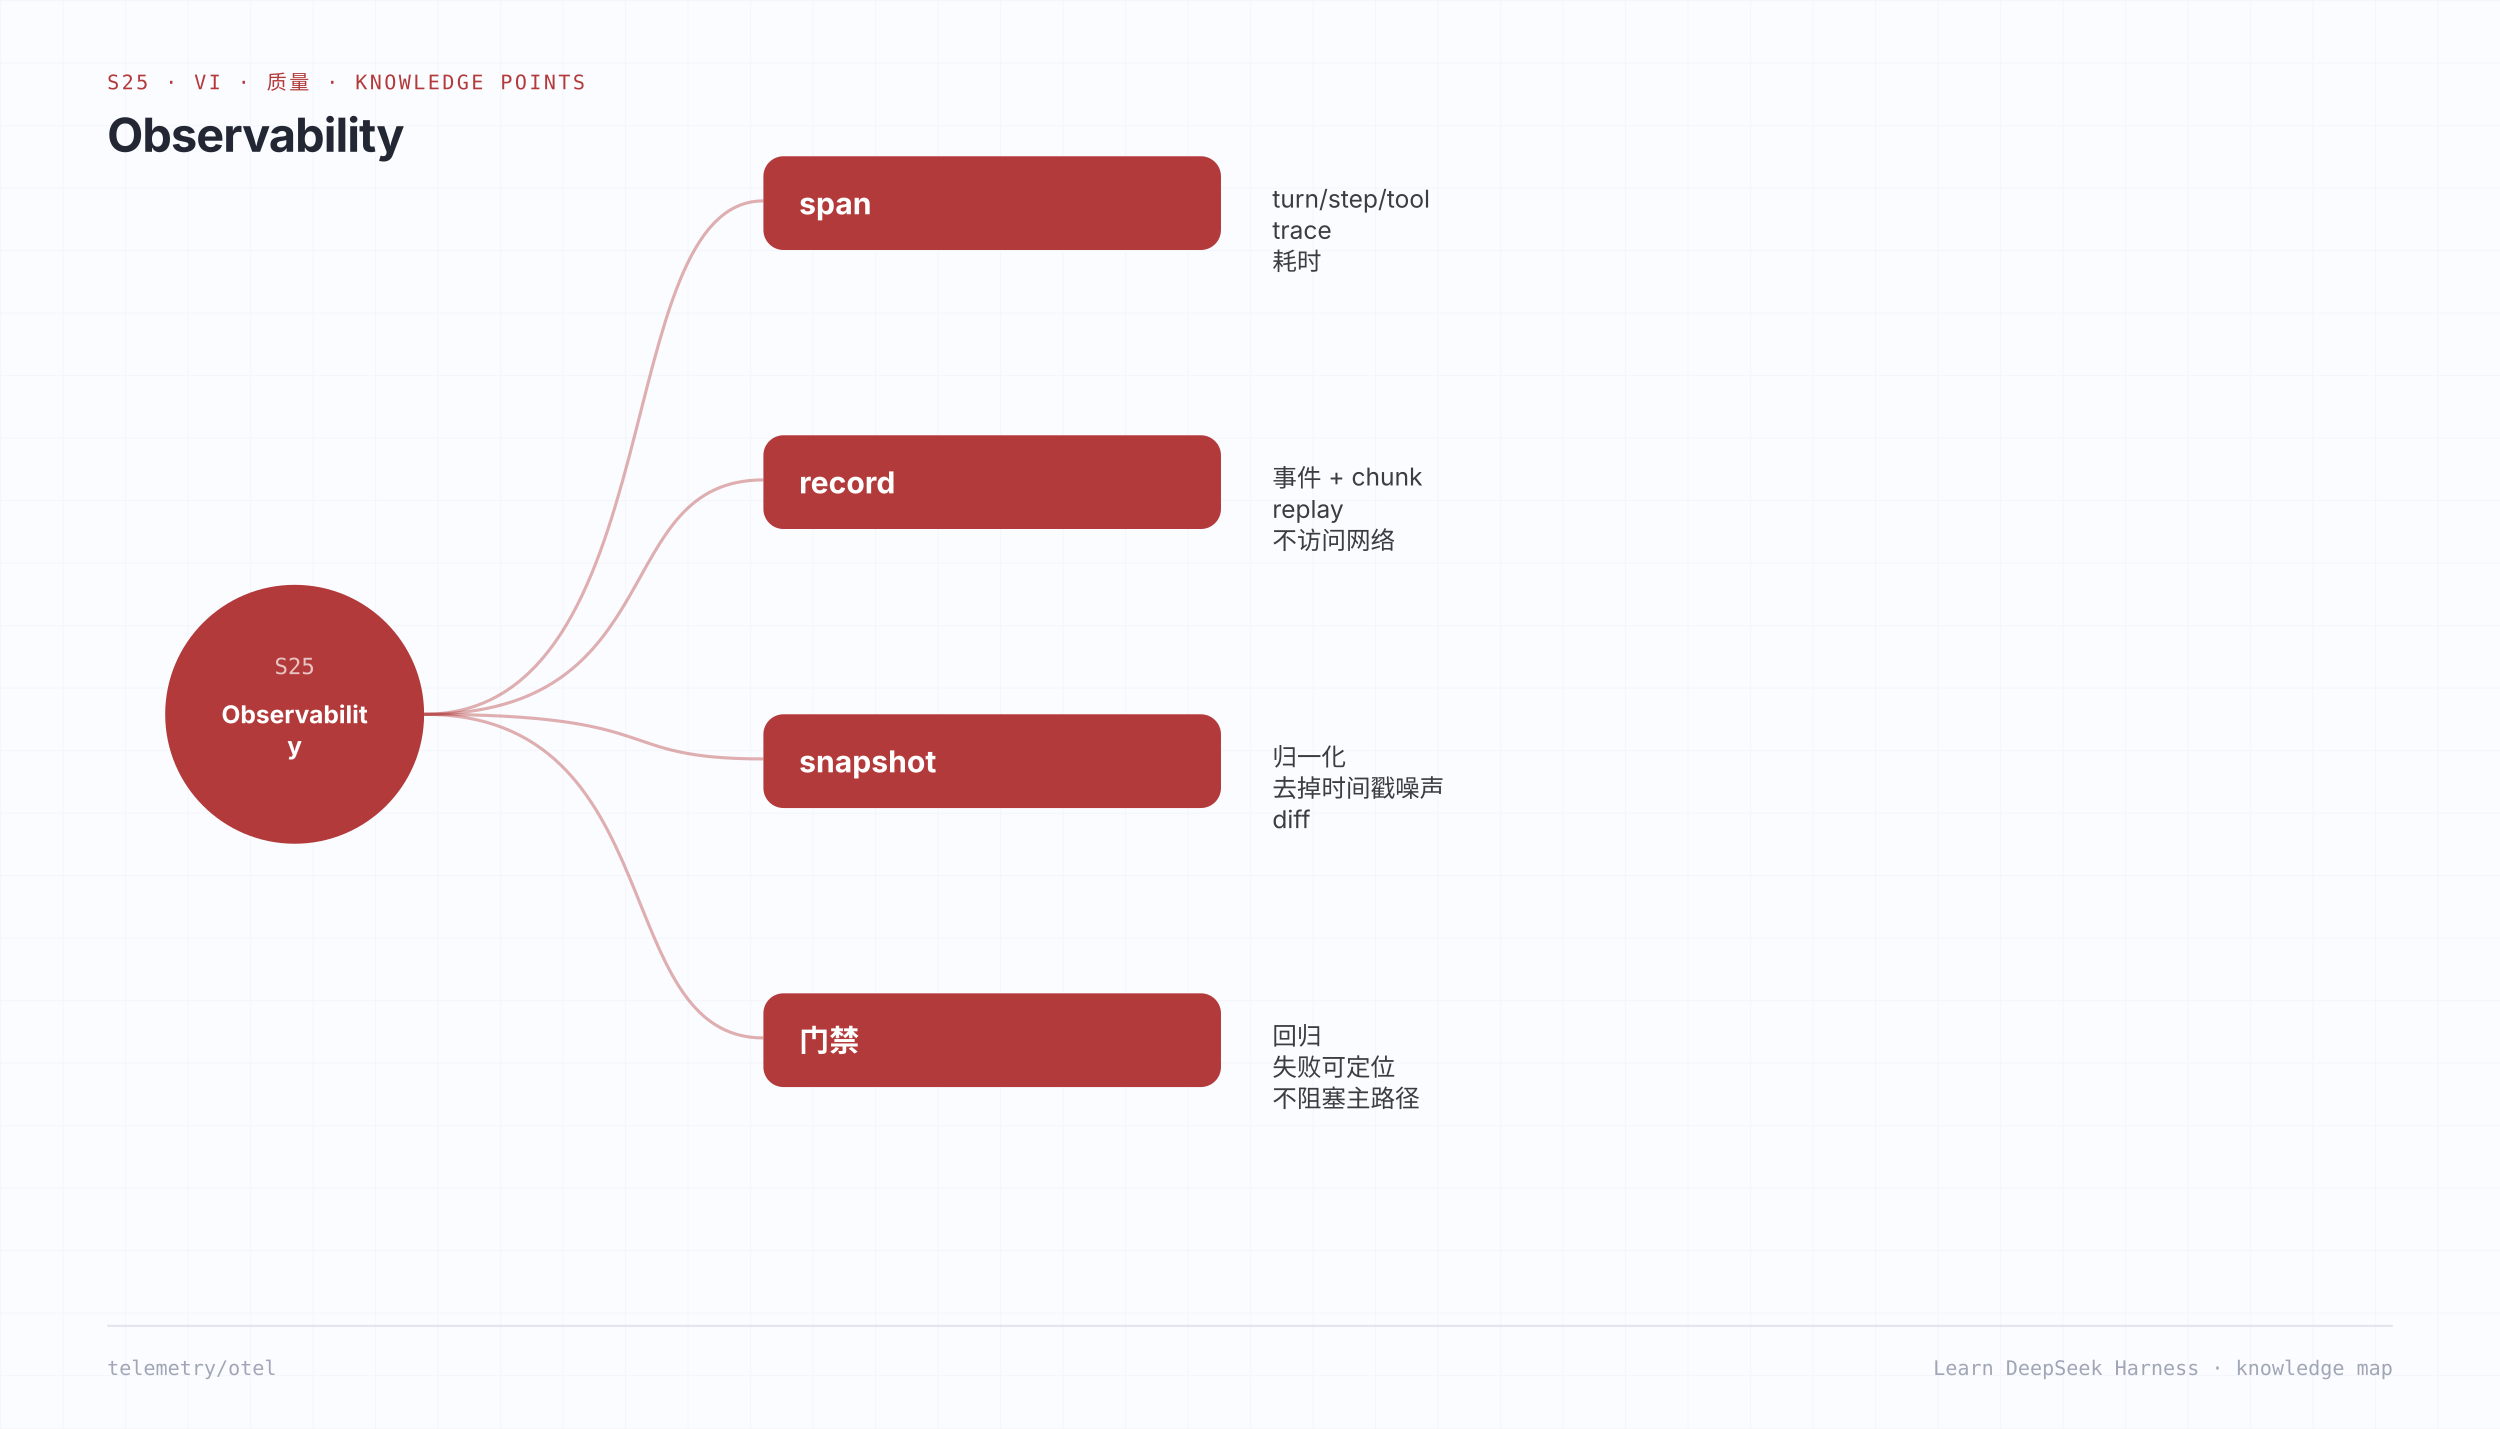
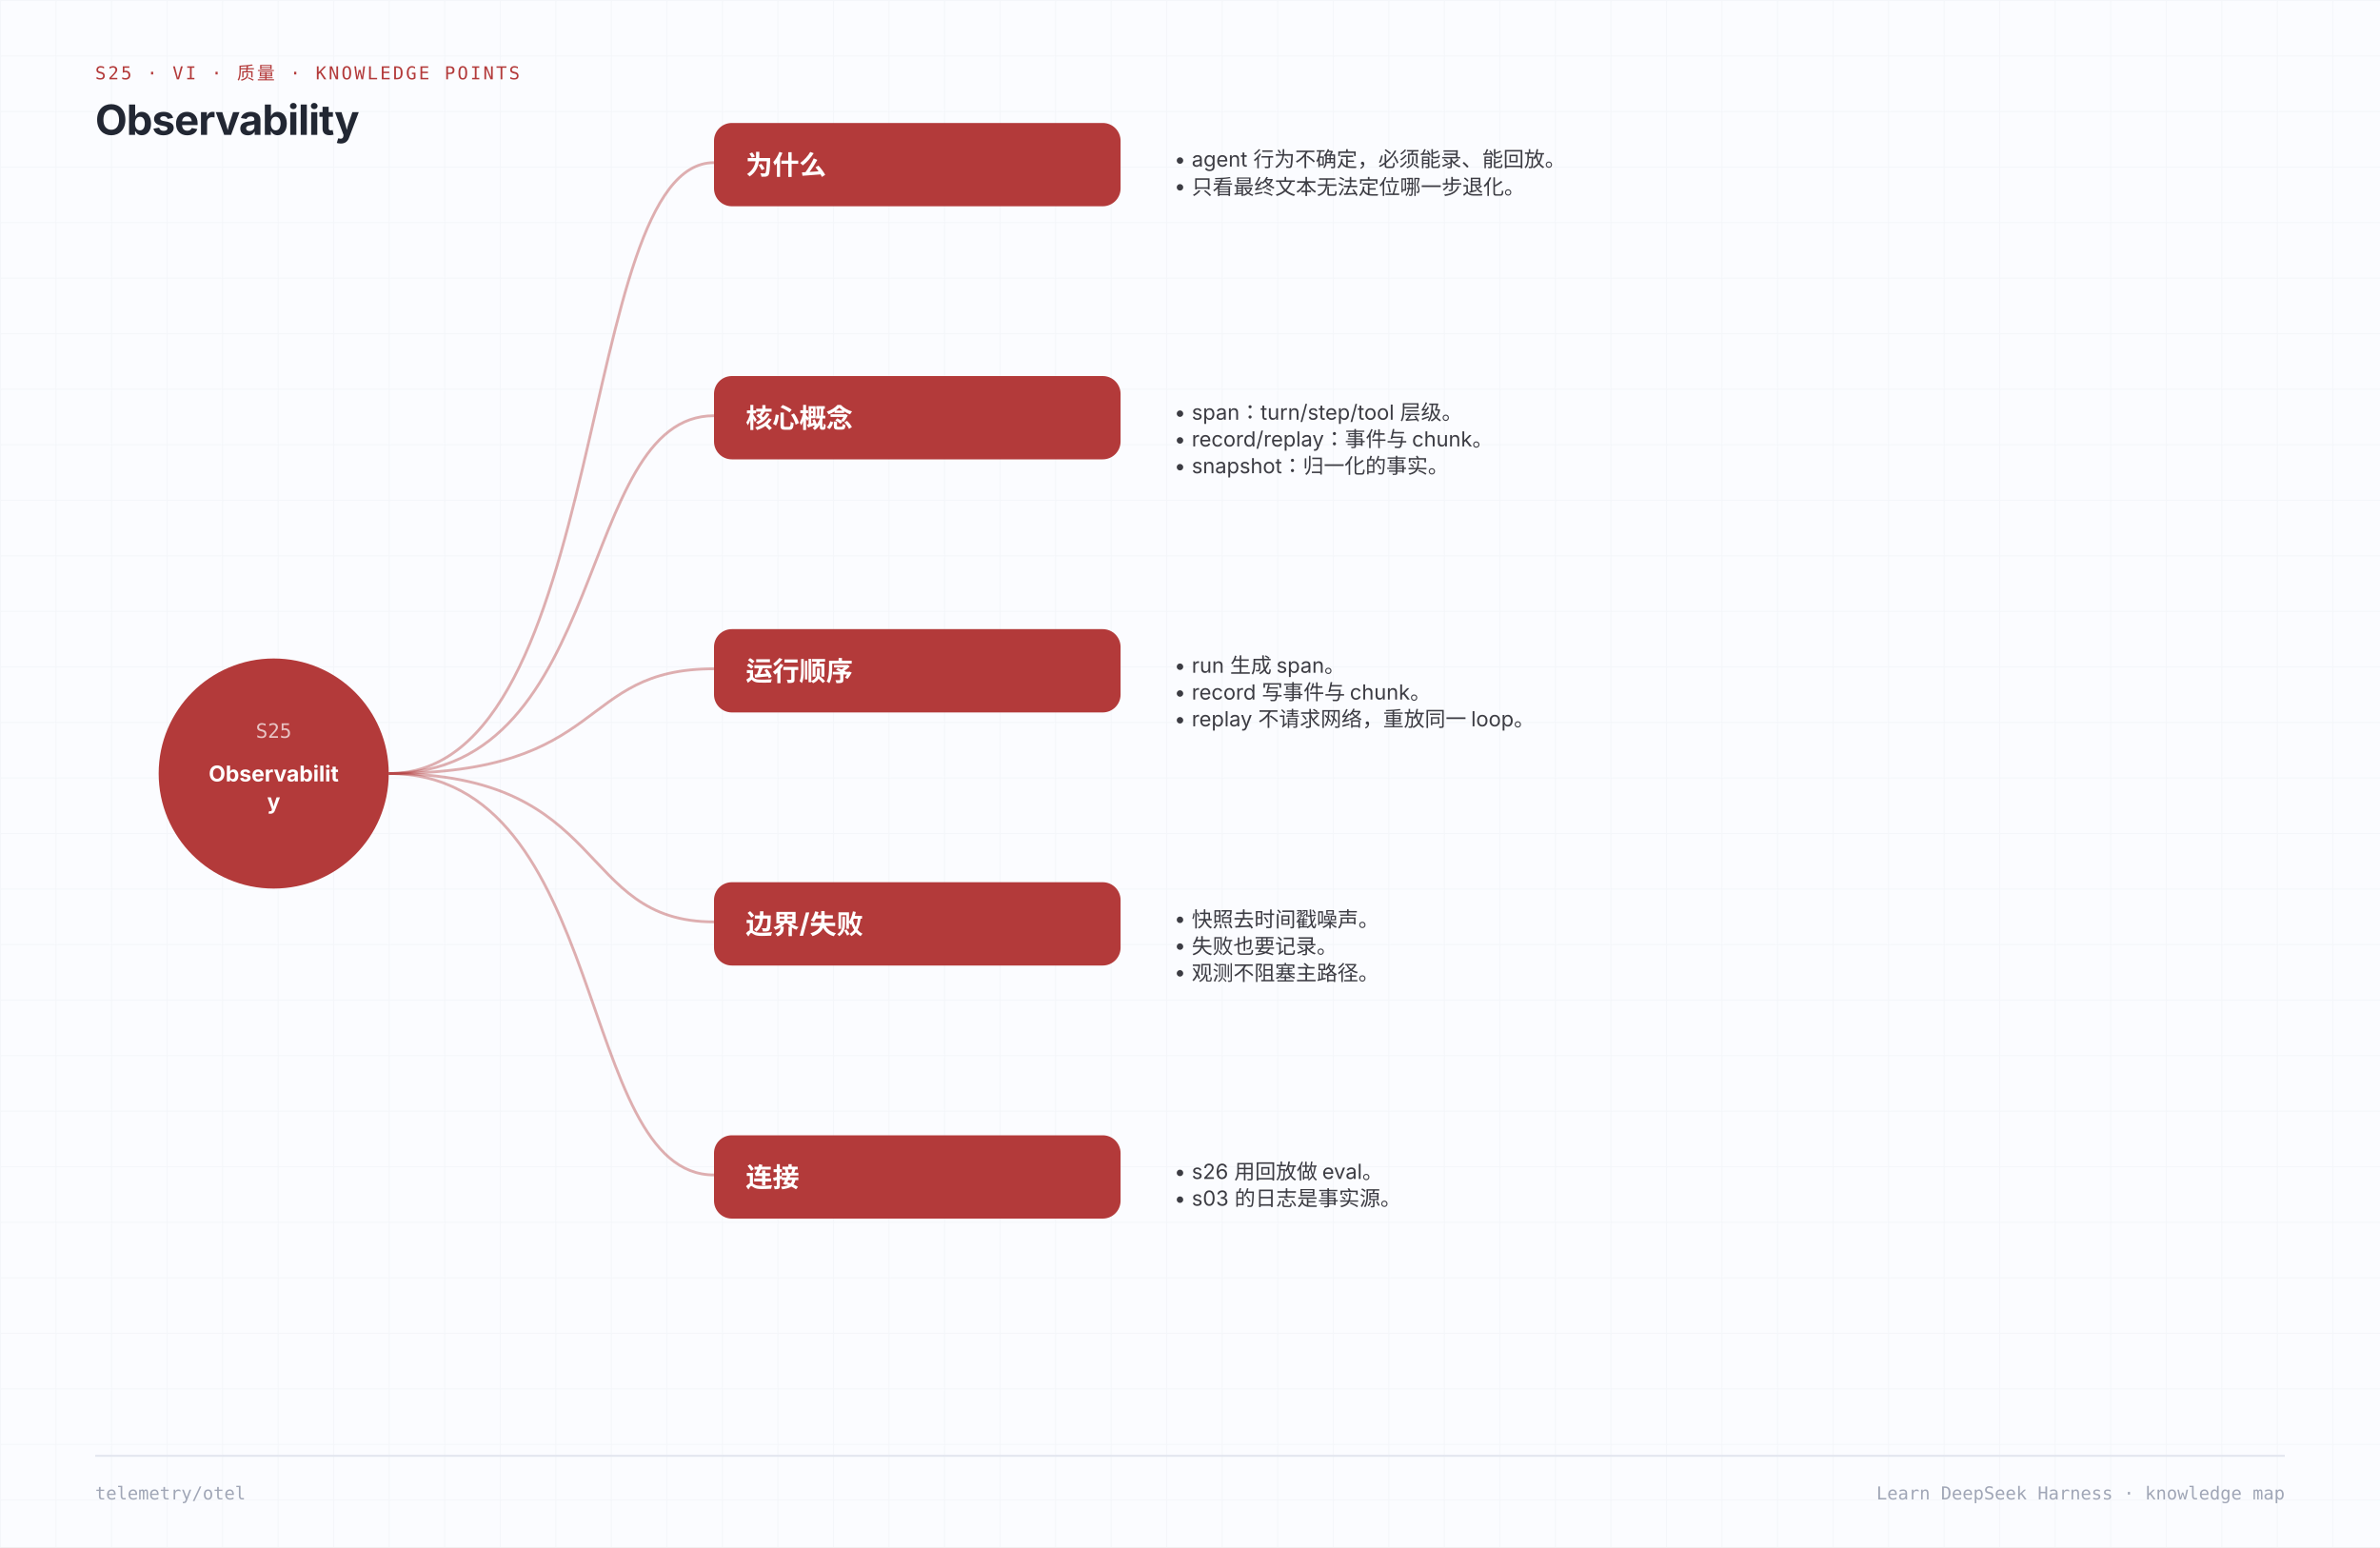
- <svg xmlns="http://www.w3.org/2000/svg" width="1120" height="640" viewBox="0 0 1120 640" role="img" aria-labelledby="title">
+ <svg xmlns="http://www.w3.org/2000/svg" width="1200" height="780" viewBox="0 0 1200 780" role="img" aria-labelledby="title">
  <defs>
    <pattern id="g" width="28" height="28" patternUnits="userSpaceOnUse">
      <path d="M28 0H0V28" fill="none" stroke="#303a63" stroke-opacity=".035" />
    </pattern>
  </defs>
-   <rect width="1120" height="640" fill="#fbfcff" />
-   <rect width="1120" height="640" fill="url(#g)" />
+   <rect width="1200" height="780" fill="#fbfcff" />
+   <rect width="1200" height="780" fill="url(#g)" />
  <text x="48" y="40" font-size="9" letter-spacing=".12em" fill="#b33a3a" font-family="SFMono-Regular,Consolas,monospace">S25 · VI · 质量 · KNOWLEDGE POINTS</text>
  <text x="48" y="68" font-size="21" font-weight="750" fill="#222733" letter-spacing="-.02em" font-family="-apple-system,BlinkMacSystemFont,'Segoe UI','Noto Sans SC',sans-serif">Observability</text>
-   <circle cx="132" cy="320" r="58" fill="#b33a3a" />
-   <text x="132" y="302" text-anchor="middle" font-size="10" fill="rgba(255,255,255,.7)" font-family="SFMono-Regular,Consolas,monospace">S25</text>
-   <text x="132" y="324" font-size="11" font-weight="700" fill="#fff" text-anchor="middle" font-family="-apple-system,BlinkMacSystemFont,'Segoe UI','Noto Sans SC',sans-serif">Observabilit</text>
-   <text x="132" y="338" font-size="11" font-weight="700" fill="#fff" text-anchor="middle" font-family="-apple-system,BlinkMacSystemFont,'Segoe UI','Noto Sans SC',sans-serif">y</text>
-   <path d="M190 320 C302 320 272 90 342 90" fill="none" stroke="#b33a3a" stroke-opacity=".4" stroke-width="1.4" />
-   <rect x="342" y="70" width="205" height="42" rx="9" fill="#b33a3a" />
-   <text x="358" y="96" font-size="13.5" font-weight="700" fill="#fff" font-family="-apple-system,BlinkMacSystemFont,'Segoe UI','Noto Sans SC',sans-serif">span</text>
-   <text x="570" y="93" font-size="11" font-weight="400" fill="#3c3c43" text-anchor="start" font-family="-apple-system,BlinkMacSystemFont,'Segoe UI','Noto Sans SC',sans-serif">turn/step/tool</text>
-   <text x="570" y="107" font-size="11" font-weight="400" fill="#3c3c43" text-anchor="start" font-family="-apple-system,BlinkMacSystemFont,'Segoe UI','Noto Sans SC',sans-serif">trace</text>
-   <text x="570" y="121" font-size="11" font-weight="400" fill="#3c3c43" text-anchor="start" font-family="-apple-system,BlinkMacSystemFont,'Segoe UI','Noto Sans SC',sans-serif">耗时</text>
-   <path d="M190 320 C302 320 272 215 342 215" fill="none" stroke="#b33a3a" stroke-opacity=".4" stroke-width="1.4" />
-   <rect x="342" y="195" width="205" height="42" rx="9" fill="#b33a3a" />
-   <text x="358" y="221" font-size="13.5" font-weight="700" fill="#fff" font-family="-apple-system,BlinkMacSystemFont,'Segoe UI','Noto Sans SC',sans-serif">record</text>
-   <text x="570" y="218" font-size="11" font-weight="400" fill="#3c3c43" text-anchor="start" font-family="-apple-system,BlinkMacSystemFont,'Segoe UI','Noto Sans SC',sans-serif">事件 + chunk</text>
-   <text x="570" y="232" font-size="11" font-weight="400" fill="#3c3c43" text-anchor="start" font-family="-apple-system,BlinkMacSystemFont,'Segoe UI','Noto Sans SC',sans-serif">replay</text>
-   <text x="570" y="246" font-size="11" font-weight="400" fill="#3c3c43" text-anchor="start" font-family="-apple-system,BlinkMacSystemFont,'Segoe UI','Noto Sans SC',sans-serif">不访问网络</text>
-   <path d="M190 320 C302 320 272 340 342 340" fill="none" stroke="#b33a3a" stroke-opacity=".4" stroke-width="1.4" />
-   <rect x="342" y="320" width="205" height="42" rx="9" fill="#b33a3a" />
-   <text x="358" y="346" font-size="13.5" font-weight="700" fill="#fff" font-family="-apple-system,BlinkMacSystemFont,'Segoe UI','Noto Sans SC',sans-serif">snapshot</text>
-   <text x="570" y="343" font-size="11" font-weight="400" fill="#3c3c43" text-anchor="start" font-family="-apple-system,BlinkMacSystemFont,'Segoe UI','Noto Sans SC',sans-serif">归一化</text>
-   <text x="570" y="357" font-size="11" font-weight="400" fill="#3c3c43" text-anchor="start" font-family="-apple-system,BlinkMacSystemFont,'Segoe UI','Noto Sans SC',sans-serif">去掉时间戳噪声</text>
-   <text x="570" y="371" font-size="11" font-weight="400" fill="#3c3c43" text-anchor="start" font-family="-apple-system,BlinkMacSystemFont,'Segoe UI','Noto Sans SC',sans-serif">diff</text>
-   <path d="M190 320 C302 320 272 465 342 465" fill="none" stroke="#b33a3a" stroke-opacity=".4" stroke-width="1.4" />
-   <rect x="342" y="445" width="205" height="42" rx="9" fill="#b33a3a" />
-   <text x="358" y="471" font-size="13.5" font-weight="700" fill="#fff" font-family="-apple-system,BlinkMacSystemFont,'Segoe UI','Noto Sans SC',sans-serif">门禁</text>
-   <text x="570" y="468" font-size="11" font-weight="400" fill="#3c3c43" text-anchor="start" font-family="-apple-system,BlinkMacSystemFont,'Segoe UI','Noto Sans SC',sans-serif">回归</text>
-   <text x="570" y="482" font-size="11" font-weight="400" fill="#3c3c43" text-anchor="start" font-family="-apple-system,BlinkMacSystemFont,'Segoe UI','Noto Sans SC',sans-serif">失败可定位</text>
-   <text x="570" y="496" font-size="11" font-weight="400" fill="#3c3c43" text-anchor="start" font-family="-apple-system,BlinkMacSystemFont,'Segoe UI','Noto Sans SC',sans-serif">不阻塞主路径</text>
-   <line x1="48" y1="594" x2="1072" y2="594" stroke="#e3e6ef" />
-   <text x="48" y="616" font-size="9" fill="#a0a6b6" font-family="SFMono-Regular,Consolas,monospace">telemetry/otel</text>
-   <text x="1072" y="616" text-anchor="end" font-size="9" fill="#a0a6b6" font-family="SFMono-Regular,Consolas,monospace">Learn DeepSeek Harness · knowledge map</text>
+   <circle cx="138" cy="390" r="58" fill="#b33a3a" />
+   <text x="138" y="372" text-anchor="middle" font-size="10" fill="rgba(255,255,255,.7)" font-family="SFMono-Regular,Consolas,monospace">S25</text>
+   <text x="138" y="394" font-size="11" font-weight="700" fill="#fff" text-anchor="middle" font-family="-apple-system,BlinkMacSystemFont,'Segoe UI','Noto Sans SC',sans-serif">Observabilit</text>
+   <text x="138" y="408" font-size="11" font-weight="700" fill="#fff" text-anchor="middle" font-family="-apple-system,BlinkMacSystemFont,'Segoe UI','Noto Sans SC',sans-serif">y</text>
+   <path d="M196 390 C308 390 290 82 360 82" fill="none" stroke="#b33a3a" stroke-opacity=".4" stroke-width="1.4" />
+   <rect x="360" y="62" width="205" height="42" rx="9" fill="#b33a3a" />
+   <text x="376" y="88" font-size="13.5" font-weight="700" fill="#fff" font-family="-apple-system,BlinkMacSystemFont,'Segoe UI','Noto Sans SC',sans-serif">为什么</text>
+   <text x="592" y="84" font-size="10.5" font-weight="400" fill="#3c3c43" text-anchor="start" font-family="-apple-system,BlinkMacSystemFont,'Segoe UI','Noto Sans SC',sans-serif">• agent 行为不确定，必须能录、能回放。</text>
+   <text x="592" y="97.5" font-size="10.5" font-weight="400" fill="#3c3c43" text-anchor="start" font-family="-apple-system,BlinkMacSystemFont,'Segoe UI','Noto Sans SC',sans-serif">• 只看最终文本无法定位哪一步退化。</text>
+   <path d="M196 390 C308 390 290 209.6 360 209.6" fill="none" stroke="#b33a3a" stroke-opacity=".4" stroke-width="1.4" />
+   <rect x="360" y="189.6" width="205" height="42" rx="9" fill="#b33a3a" />
+   <text x="376" y="215.6" font-size="13.5" font-weight="700" fill="#fff" font-family="-apple-system,BlinkMacSystemFont,'Segoe UI','Noto Sans SC',sans-serif">核心概念</text>
+   <text x="592" y="211.6" font-size="10.5" font-weight="400" fill="#3c3c43" text-anchor="start" font-family="-apple-system,BlinkMacSystemFont,'Segoe UI','Noto Sans SC',sans-serif">• span：turn/step/tool 层级。</text>
+   <text x="592" y="225.1" font-size="10.5" font-weight="400" fill="#3c3c43" text-anchor="start" font-family="-apple-system,BlinkMacSystemFont,'Segoe UI','Noto Sans SC',sans-serif">• record/replay：事件与 chunk。</text>
+   <text x="592" y="238.6" font-size="10.5" font-weight="400" fill="#3c3c43" text-anchor="start" font-family="-apple-system,BlinkMacSystemFont,'Segoe UI','Noto Sans SC',sans-serif">• snapshot：归一化的事实。</text>
+   <path d="M196 390 C308 390 290 337.2 360 337.2" fill="none" stroke="#b33a3a" stroke-opacity=".4" stroke-width="1.4" />
+   <rect x="360" y="317.2" width="205" height="42" rx="9" fill="#b33a3a" />
+   <text x="376" y="343.2" font-size="13.5" font-weight="700" fill="#fff" font-family="-apple-system,BlinkMacSystemFont,'Segoe UI','Noto Sans SC',sans-serif">运行顺序</text>
+   <text x="592" y="339.2" font-size="10.5" font-weight="400" fill="#3c3c43" text-anchor="start" font-family="-apple-system,BlinkMacSystemFont,'Segoe UI','Noto Sans SC',sans-serif">• run 生成 span。</text>
+   <text x="592" y="352.7" font-size="10.5" font-weight="400" fill="#3c3c43" text-anchor="start" font-family="-apple-system,BlinkMacSystemFont,'Segoe UI','Noto Sans SC',sans-serif">• record 写事件与 chunk。</text>
+   <text x="592" y="366.2" font-size="10.5" font-weight="400" fill="#3c3c43" text-anchor="start" font-family="-apple-system,BlinkMacSystemFont,'Segoe UI','Noto Sans SC',sans-serif">• replay 不请求网络，重放同一 loop。</text>
+   <path d="M196 390 C308 390 290 464.8 360 464.8" fill="none" stroke="#b33a3a" stroke-opacity=".4" stroke-width="1.4" />
+   <rect x="360" y="444.8" width="205" height="42" rx="9" fill="#b33a3a" />
+   <text x="376" y="470.8" font-size="13.5" font-weight="700" fill="#fff" font-family="-apple-system,BlinkMacSystemFont,'Segoe UI','Noto Sans SC',sans-serif">边界/失败</text>
+   <text x="592" y="466.8" font-size="10.5" font-weight="400" fill="#3c3c43" text-anchor="start" font-family="-apple-system,BlinkMacSystemFont,'Segoe UI','Noto Sans SC',sans-serif">• 快照去时间戳噪声。</text>
+   <text x="592" y="480.3" font-size="10.5" font-weight="400" fill="#3c3c43" text-anchor="start" font-family="-apple-system,BlinkMacSystemFont,'Segoe UI','Noto Sans SC',sans-serif">• 失败也要记录。</text>
+   <text x="592" y="493.8" font-size="10.5" font-weight="400" fill="#3c3c43" text-anchor="start" font-family="-apple-system,BlinkMacSystemFont,'Segoe UI','Noto Sans SC',sans-serif">• 观测不阻塞主路径。</text>
+   <path d="M196 390 C308 390 290 592.4 360 592.4" fill="none" stroke="#b33a3a" stroke-opacity=".4" stroke-width="1.4" />
+   <rect x="360" y="572.4" width="205" height="42" rx="9" fill="#b33a3a" />
+   <text x="376" y="598.4" font-size="13.5" font-weight="700" fill="#fff" font-family="-apple-system,BlinkMacSystemFont,'Segoe UI','Noto Sans SC',sans-serif">连接</text>
+   <text x="592" y="594.4" font-size="10.5" font-weight="400" fill="#3c3c43" text-anchor="start" font-family="-apple-system,BlinkMacSystemFont,'Segoe UI','Noto Sans SC',sans-serif">• s26 用回放做 eval。</text>
+   <text x="592" y="607.9" font-size="10.5" font-weight="400" fill="#3c3c43" text-anchor="start" font-family="-apple-system,BlinkMacSystemFont,'Segoe UI','Noto Sans SC',sans-serif">• s03 的日志是事实源。</text>
+   <line x1="48" y1="734" x2="1152" y2="734" stroke="#e3e6ef" />
+   <text x="48" y="756" font-size="9" fill="#a0a6b6" font-family="SFMono-Regular,Consolas,monospace">telemetry/otel</text>
+   <text x="1152" y="756" text-anchor="end" font-size="9" fill="#a0a6b6" font-family="SFMono-Regular,Consolas,monospace">Learn DeepSeek Harness · knowledge map</text>
</svg>
